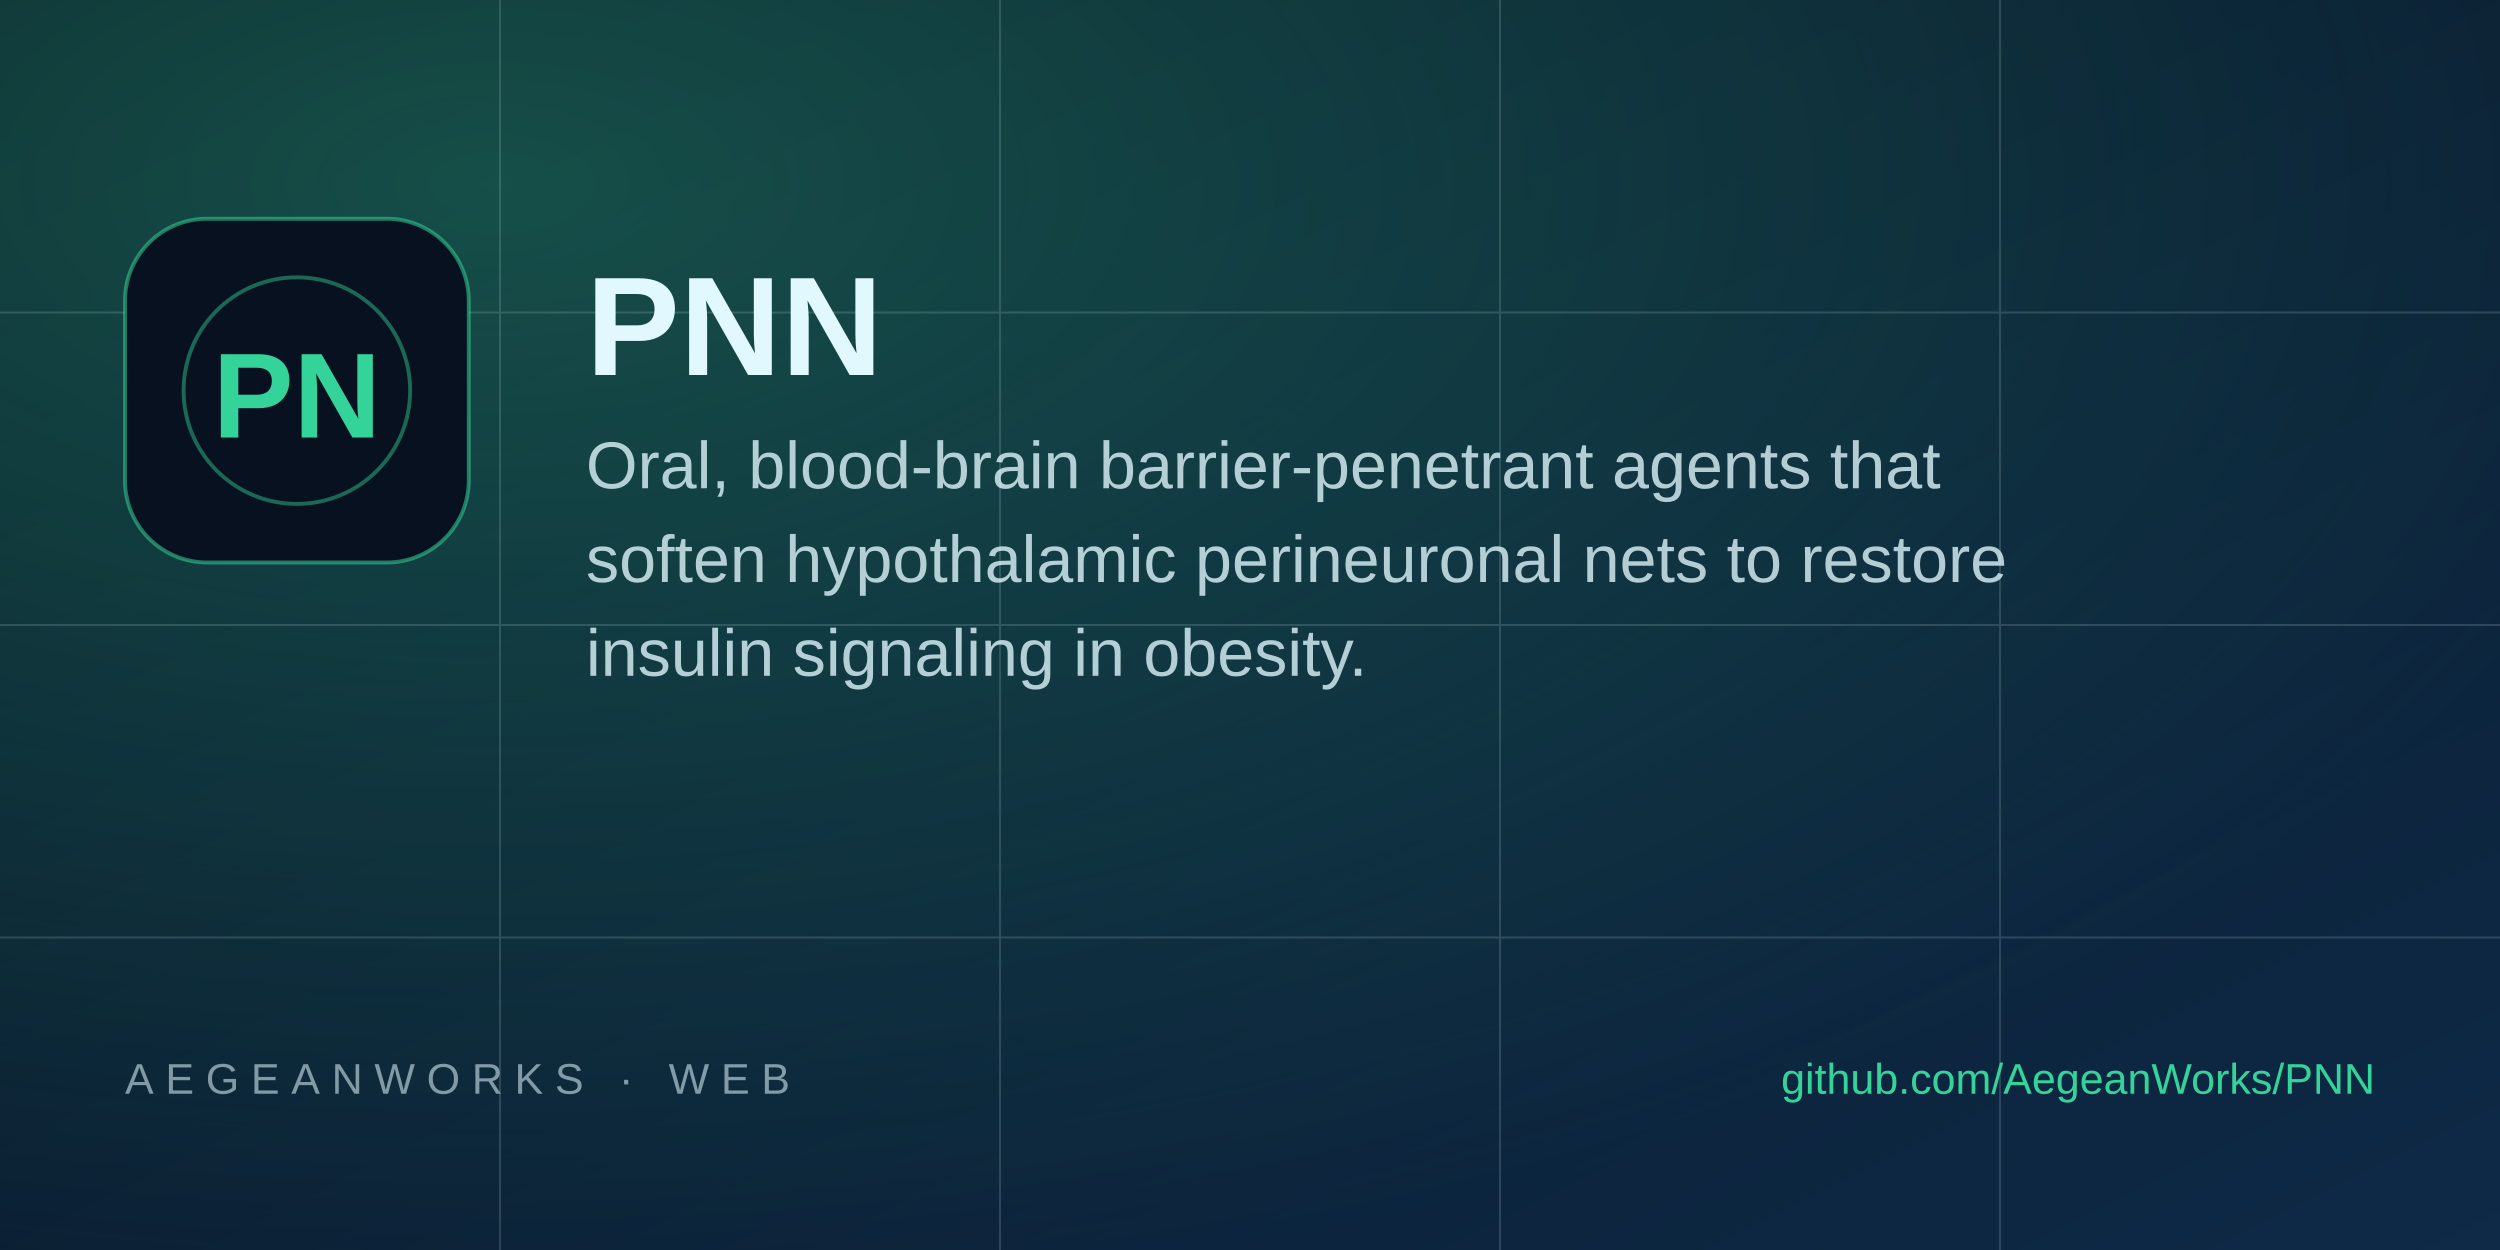
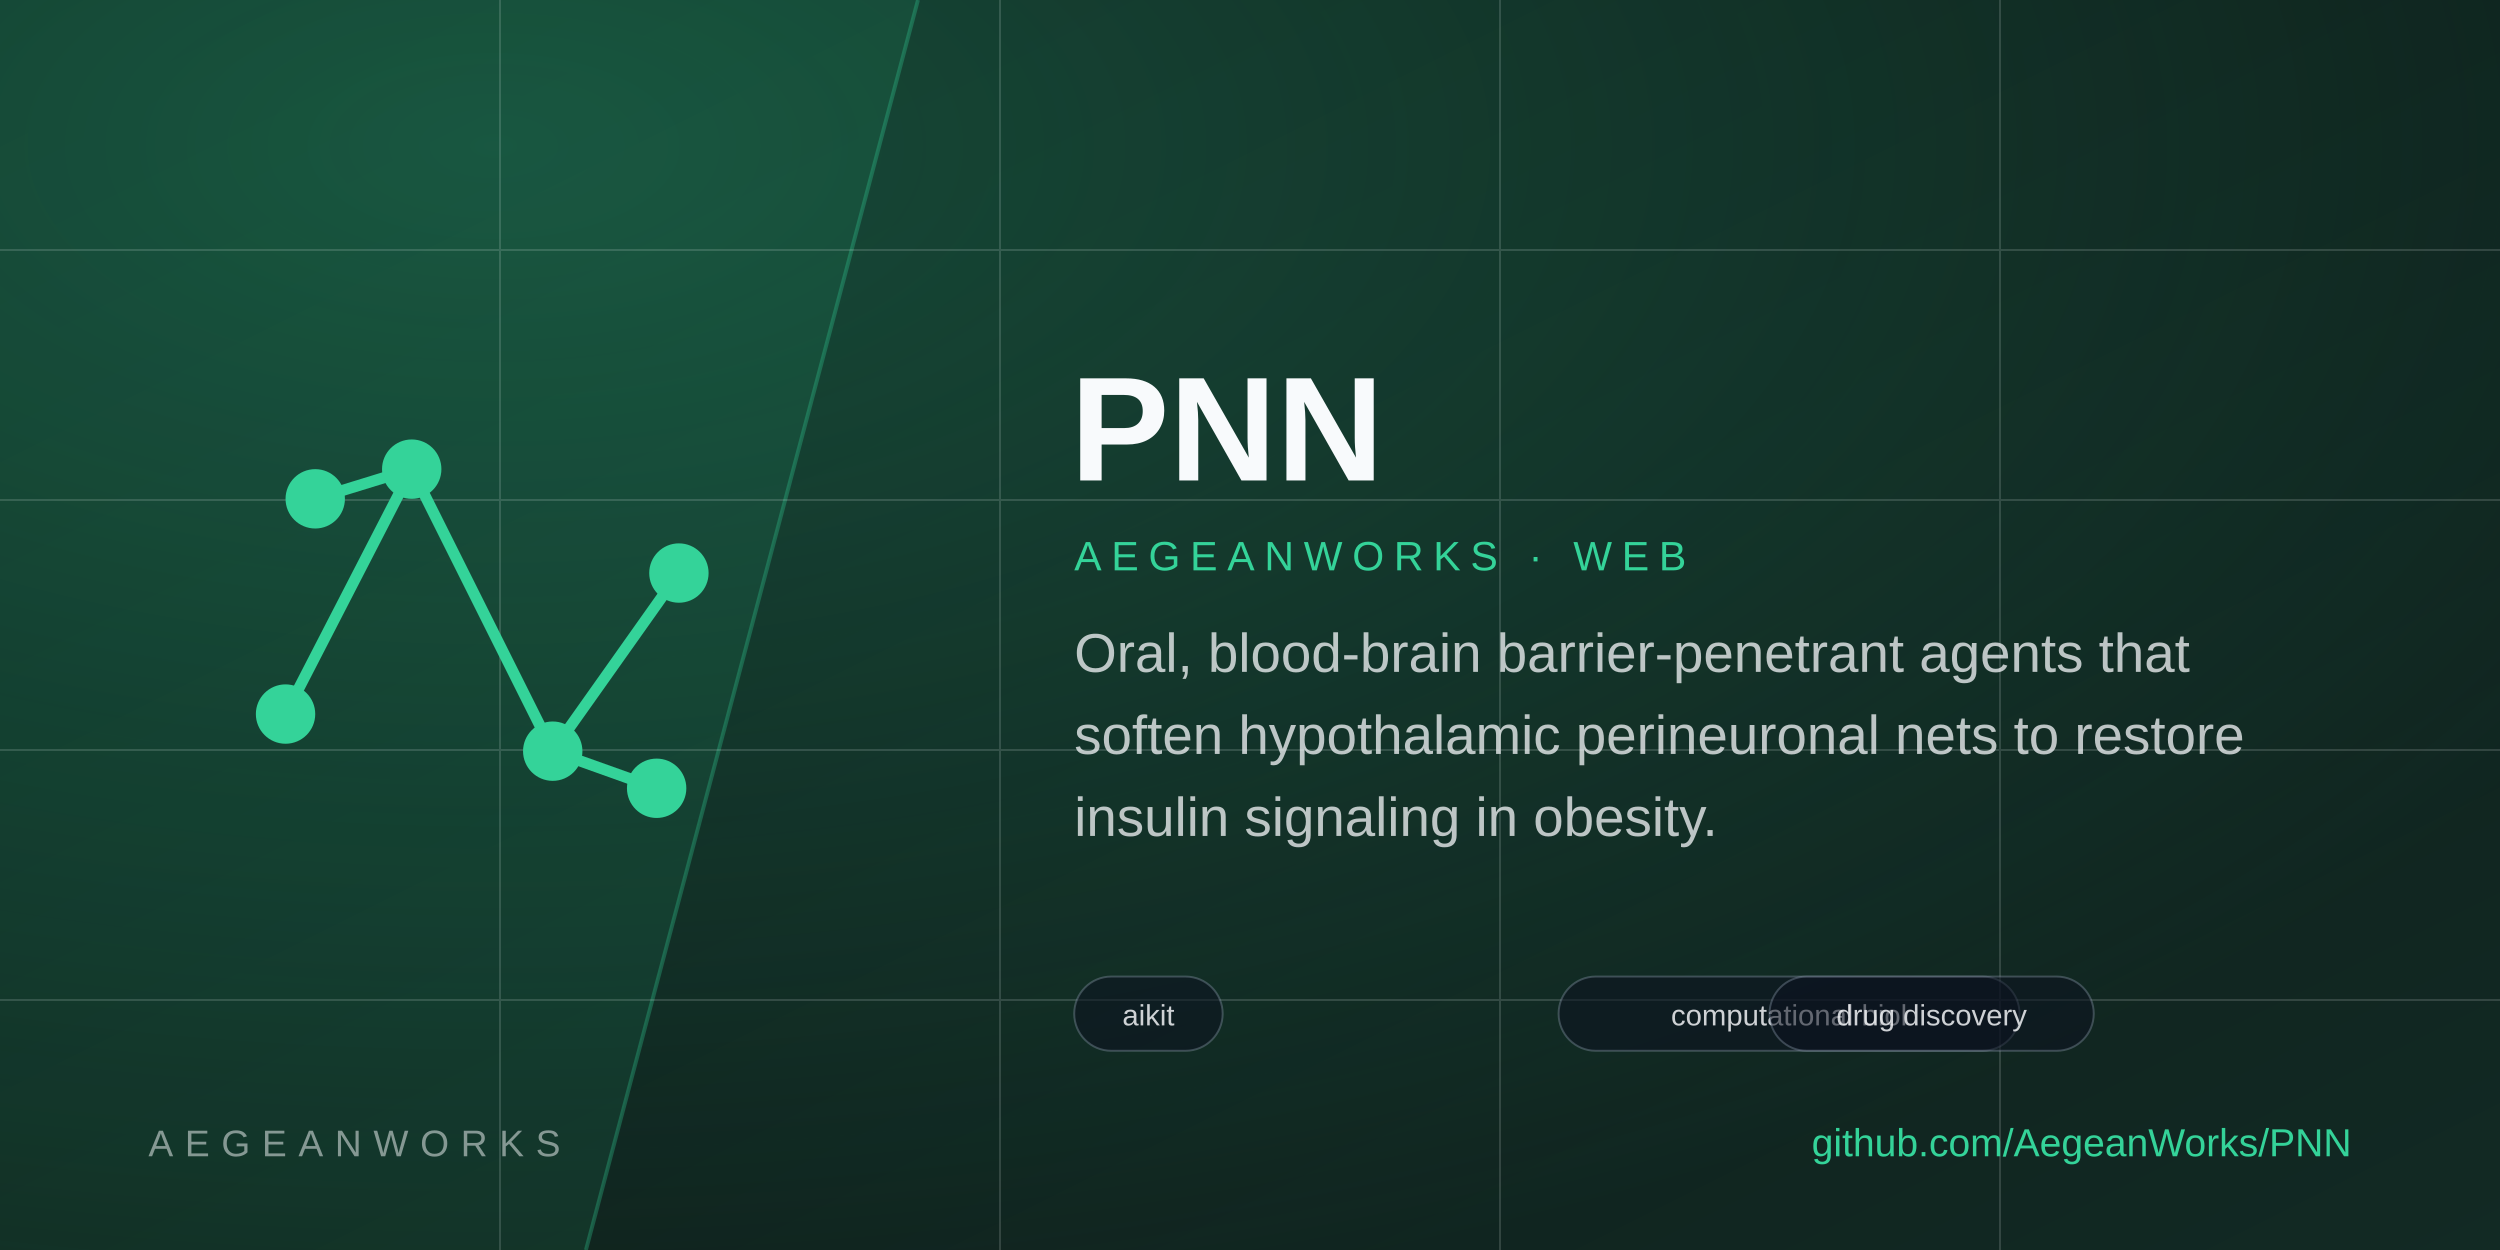
- <svg xmlns="http://www.w3.org/2000/svg" width="1280" height="640" viewBox="0 0 1280 640" role="img" aria-labelledby="title desc">
+ <svg xmlns="http://www.w3.org/2000/svg" width="1280" height="640" viewBox="0 0 1280 640" role="img" aria-labelledby="title desc" data-motif="network" data-layout="split">
  <defs>
    <linearGradient id="bg" x1="0" y1="0" x2="1" y2="1">
-       <stop offset="0" stop-color="#07111f" />
-       <stop offset="1" stop-color="#0e2a47" />
+       <stop offset="0" stop-color="#0a1210" />
+       <stop offset="1" stop-color="#122a24" />
    </linearGradient>
-     <radialGradient id="glow" cx="0.2" cy="0.15" r="0.9">
-       <stop offset="0" stop-color="#34d399" stop-opacity="0.30" />
+     <radialGradient id="glow" cx="0.2" cy="0.12" r="0.95">
+       <stop offset="0" stop-color="#34d399" stop-opacity="0.28" />
      <stop offset="1" stop-color="#34d399" stop-opacity="0" />
    </radialGradient>
+     <linearGradient id="band" x1="0" y1="0" x2="1" y2="0">
+       <stop offset="0" stop-color="#34d399" />
+       <stop offset="1" stop-color="#a7f3d0" />
+     </linearGradient>
  </defs>
  <rect width="1280" height="640" fill="url(#bg)" />
  <rect width="1280" height="640" fill="url(#glow)" />
-   <g opacity="0.16" stroke="#e2f8ff">
-     <path d="M0 160h1280M0 320h1280M0 480h1280M256 0v640M512 0v640M768 0v640M1024 0v640" />
+   <path d="M0 0H470L300 640H0Z" fill="#34d399" fill-opacity="0.09" />
+   <path d="M470 0L300 640" stroke="#34d399" stroke-opacity="0.30" stroke-width="2" />
+   <g opacity="0.15" stroke="#F8FAFC">
+     <path d="M0 128H1280M0 256H1280M0 384H1280M0 512H1280M256 0V640M512 0V640M768 0V640M1024 0V640" />
  </g>
-   <rect x="64" y="112" width="176" height="176" rx="42" fill="#07111f" stroke="#34d399" stroke-opacity="0.55" stroke-width="2" />
-   <circle cx="152" cy="200" r="58" fill="none" stroke="#34d399" stroke-opacity="0.45" stroke-width="2" />
-   <text x="152" y="224" text-anchor="middle" font-family="Segoe UI, Arial, sans-serif" font-size="62" font-weight="700" fill="#34d399">PN</text>
-   <text x="300" y="192" font-family="Segoe UI, Arial, sans-serif" font-size="72" font-weight="700" fill="#e2f8ff">PNN</text>
-   <text x="300" y="250" font-family="Segoe UI, Arial, sans-serif" font-size="34" fill="#e2f8ff" fill-opacity="0.78">Oral, blood-brain barrier-penetrant agents that</text>
-   <text x="300" y="298" font-family="Segoe UI, Arial, sans-serif" font-size="34" fill="#e2f8ff" fill-opacity="0.78">soften hypothalamic perineuronal nets to restore</text>
-   <text x="300" y="346" font-family="Segoe UI, Arial, sans-serif" font-size="34" fill="#e2f8ff" fill-opacity="0.78">insulin signaling in obesity.</text>
-   <text x="64" y="560" font-family="Segoe UI, Arial, sans-serif" font-size="22" letter-spacing="6" fill="#e2f8ff" fill-opacity="0.55">AEGEANWORKS · WEB</text>
-   <text x="1216" y="560" text-anchor="end" font-family="Segoe UI, Arial, sans-serif" font-size="22" fill="#34d399">github.com/AegeanWorks/PNN</text>
+   <g transform="translate(245 320) scale(1.9)" opacity="1.0">
+     <path d="M-52 24L-18 -42L20 34L54 -14M20 34L48 44M-18 -42L-44 -34" fill="none" stroke="#34d399" stroke-width="3" stroke-linecap="round" stroke-linejoin="round" />
+     <circle cx="-52" cy="24" r="8" fill="#34d399" />
+     <circle cx="-18" cy="-42" r="8" fill="#34d399" />
+     <circle cx="20" cy="34" r="8" fill="#34d399" />
+     <circle cx="54" cy="-14" r="8" fill="#34d399" />
+     <circle cx="48" cy="44" r="8" fill="#34d399" />
+     <circle cx="-44" cy="-34" r="8" fill="#34d399" />
+   </g>
+   <text x="548" y="246" font-family="Segoe UI, Arial, sans-serif" font-size="76" font-weight="700" fill="#F8FAFC">PNN</text>
+   <text x="550" y="292" font-family="Segoe UI, Arial, sans-serif" font-size="21" letter-spacing="5" fill="#34d399">AEGEANWORKS · WEB</text>
+   <text x="550" y="344" font-family="Segoe UI, Arial, sans-serif" font-size="28" fill="#F8FAFC" fill-opacity="0.74">Oral, blood-brain barrier-penetrant agents that</text>
+   <text x="550" y="386" font-family="Segoe UI, Arial, sans-serif" font-size="28" fill="#F8FAFC" fill-opacity="0.74">soften hypothalamic perineuronal nets to restore</text>
+   <text x="550" y="428" font-family="Segoe UI, Arial, sans-serif" font-size="28" fill="#F8FAFC" fill-opacity="0.74">insulin signaling in obesity.</text>
+   <rect x="550" y="500" width="76" height="38" rx="19" fill="#0B1220" fill-opacity="0.55" stroke="#94A3B8" stroke-opacity="0.35" />
+   <text x="588.0" y="525" text-anchor="middle" font-family="Segoe UI, Arial, sans-serif" font-size="15" fill="#F8FAFC" fill-opacity="0.82">aikit</text>
+   <rect x="798" y="500" width="236" height="38" rx="19" fill="#0B1220" fill-opacity="0.55" stroke="#94A3B8" stroke-opacity="0.35" />
+   <text x="916.0" y="525" text-anchor="middle" font-family="Segoe UI, Arial, sans-serif" font-size="15" fill="#F8FAFC" fill-opacity="0.82">computational biol</text>
+   <rect x="906" y="500" width="166" height="38" rx="19" fill="#0B1220" fill-opacity="0.55" stroke="#94A3B8" stroke-opacity="0.35" />
+   <text x="989.0" y="525" text-anchor="middle" font-family="Segoe UI, Arial, sans-serif" font-size="15" fill="#F8FAFC" fill-opacity="0.82">drug discovery</text>
+   <text x="76" y="592" font-family="Segoe UI, Arial, sans-serif" font-size="19" letter-spacing="6" fill="#F8FAFC" fill-opacity="0.50">AEGEANWORKS</text>
+   <text x="1204" y="592" text-anchor="end" font-family="Segoe UI, Arial, sans-serif" font-size="20" fill="#34d399">github.com/AegeanWorks/PNN</text>
</svg>
